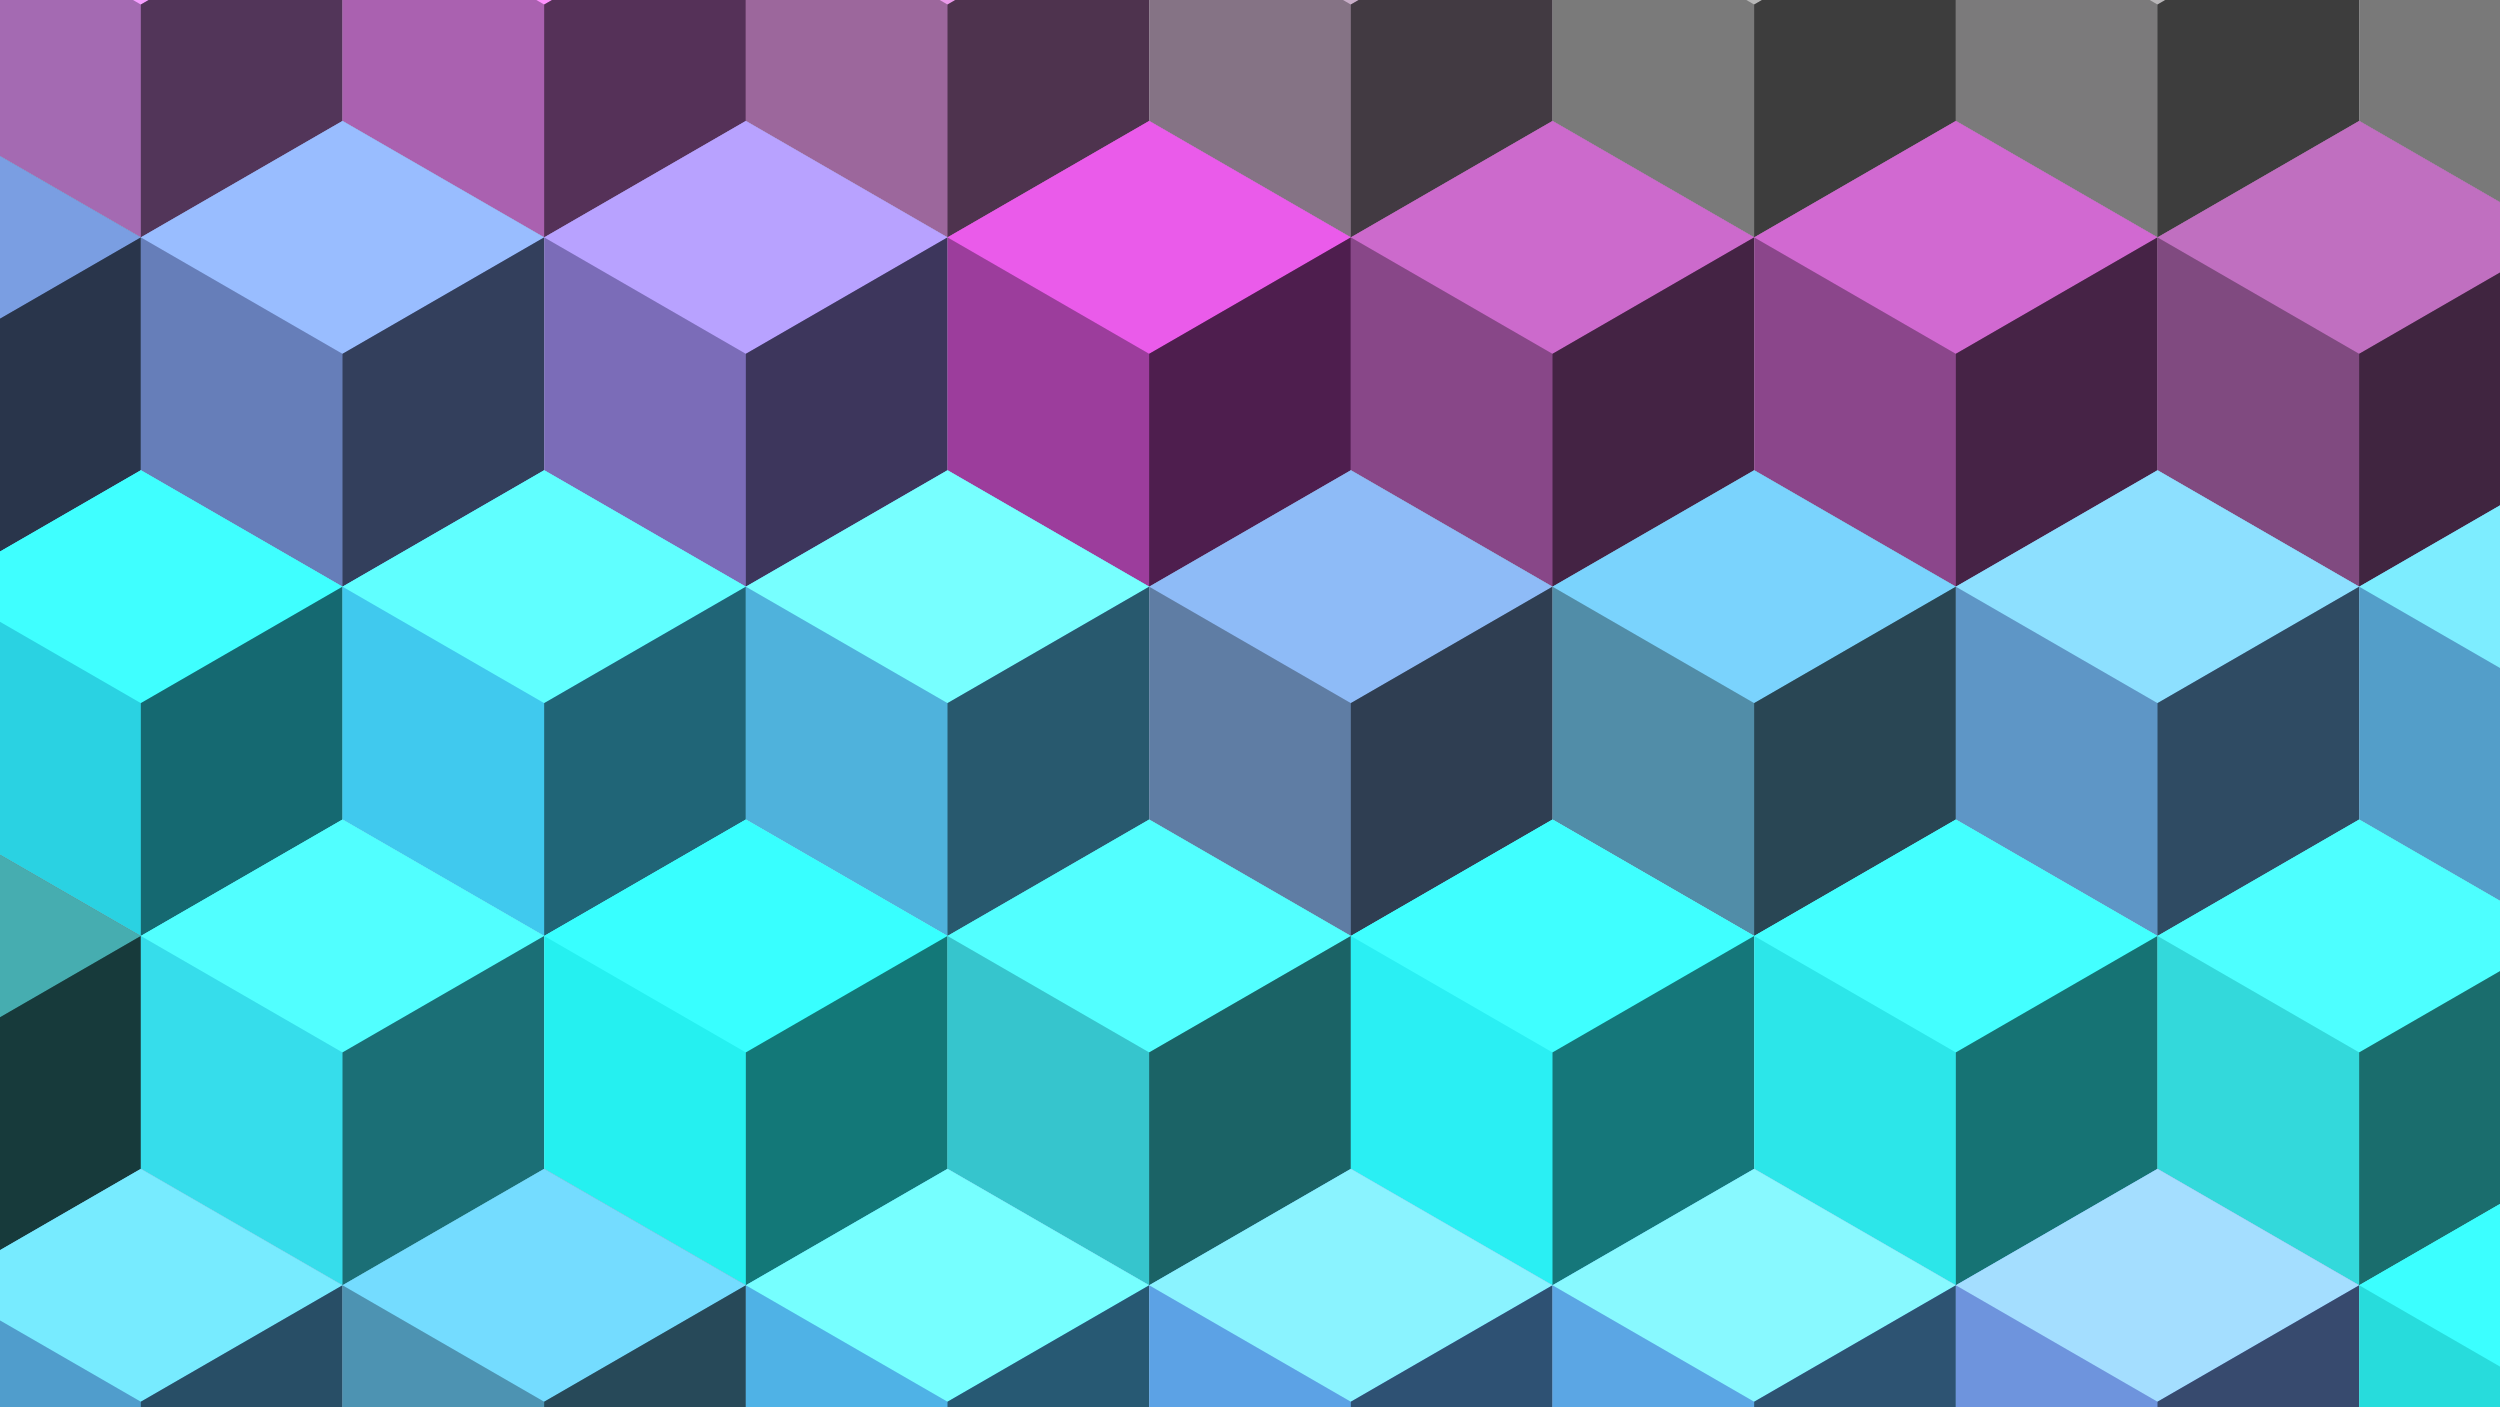
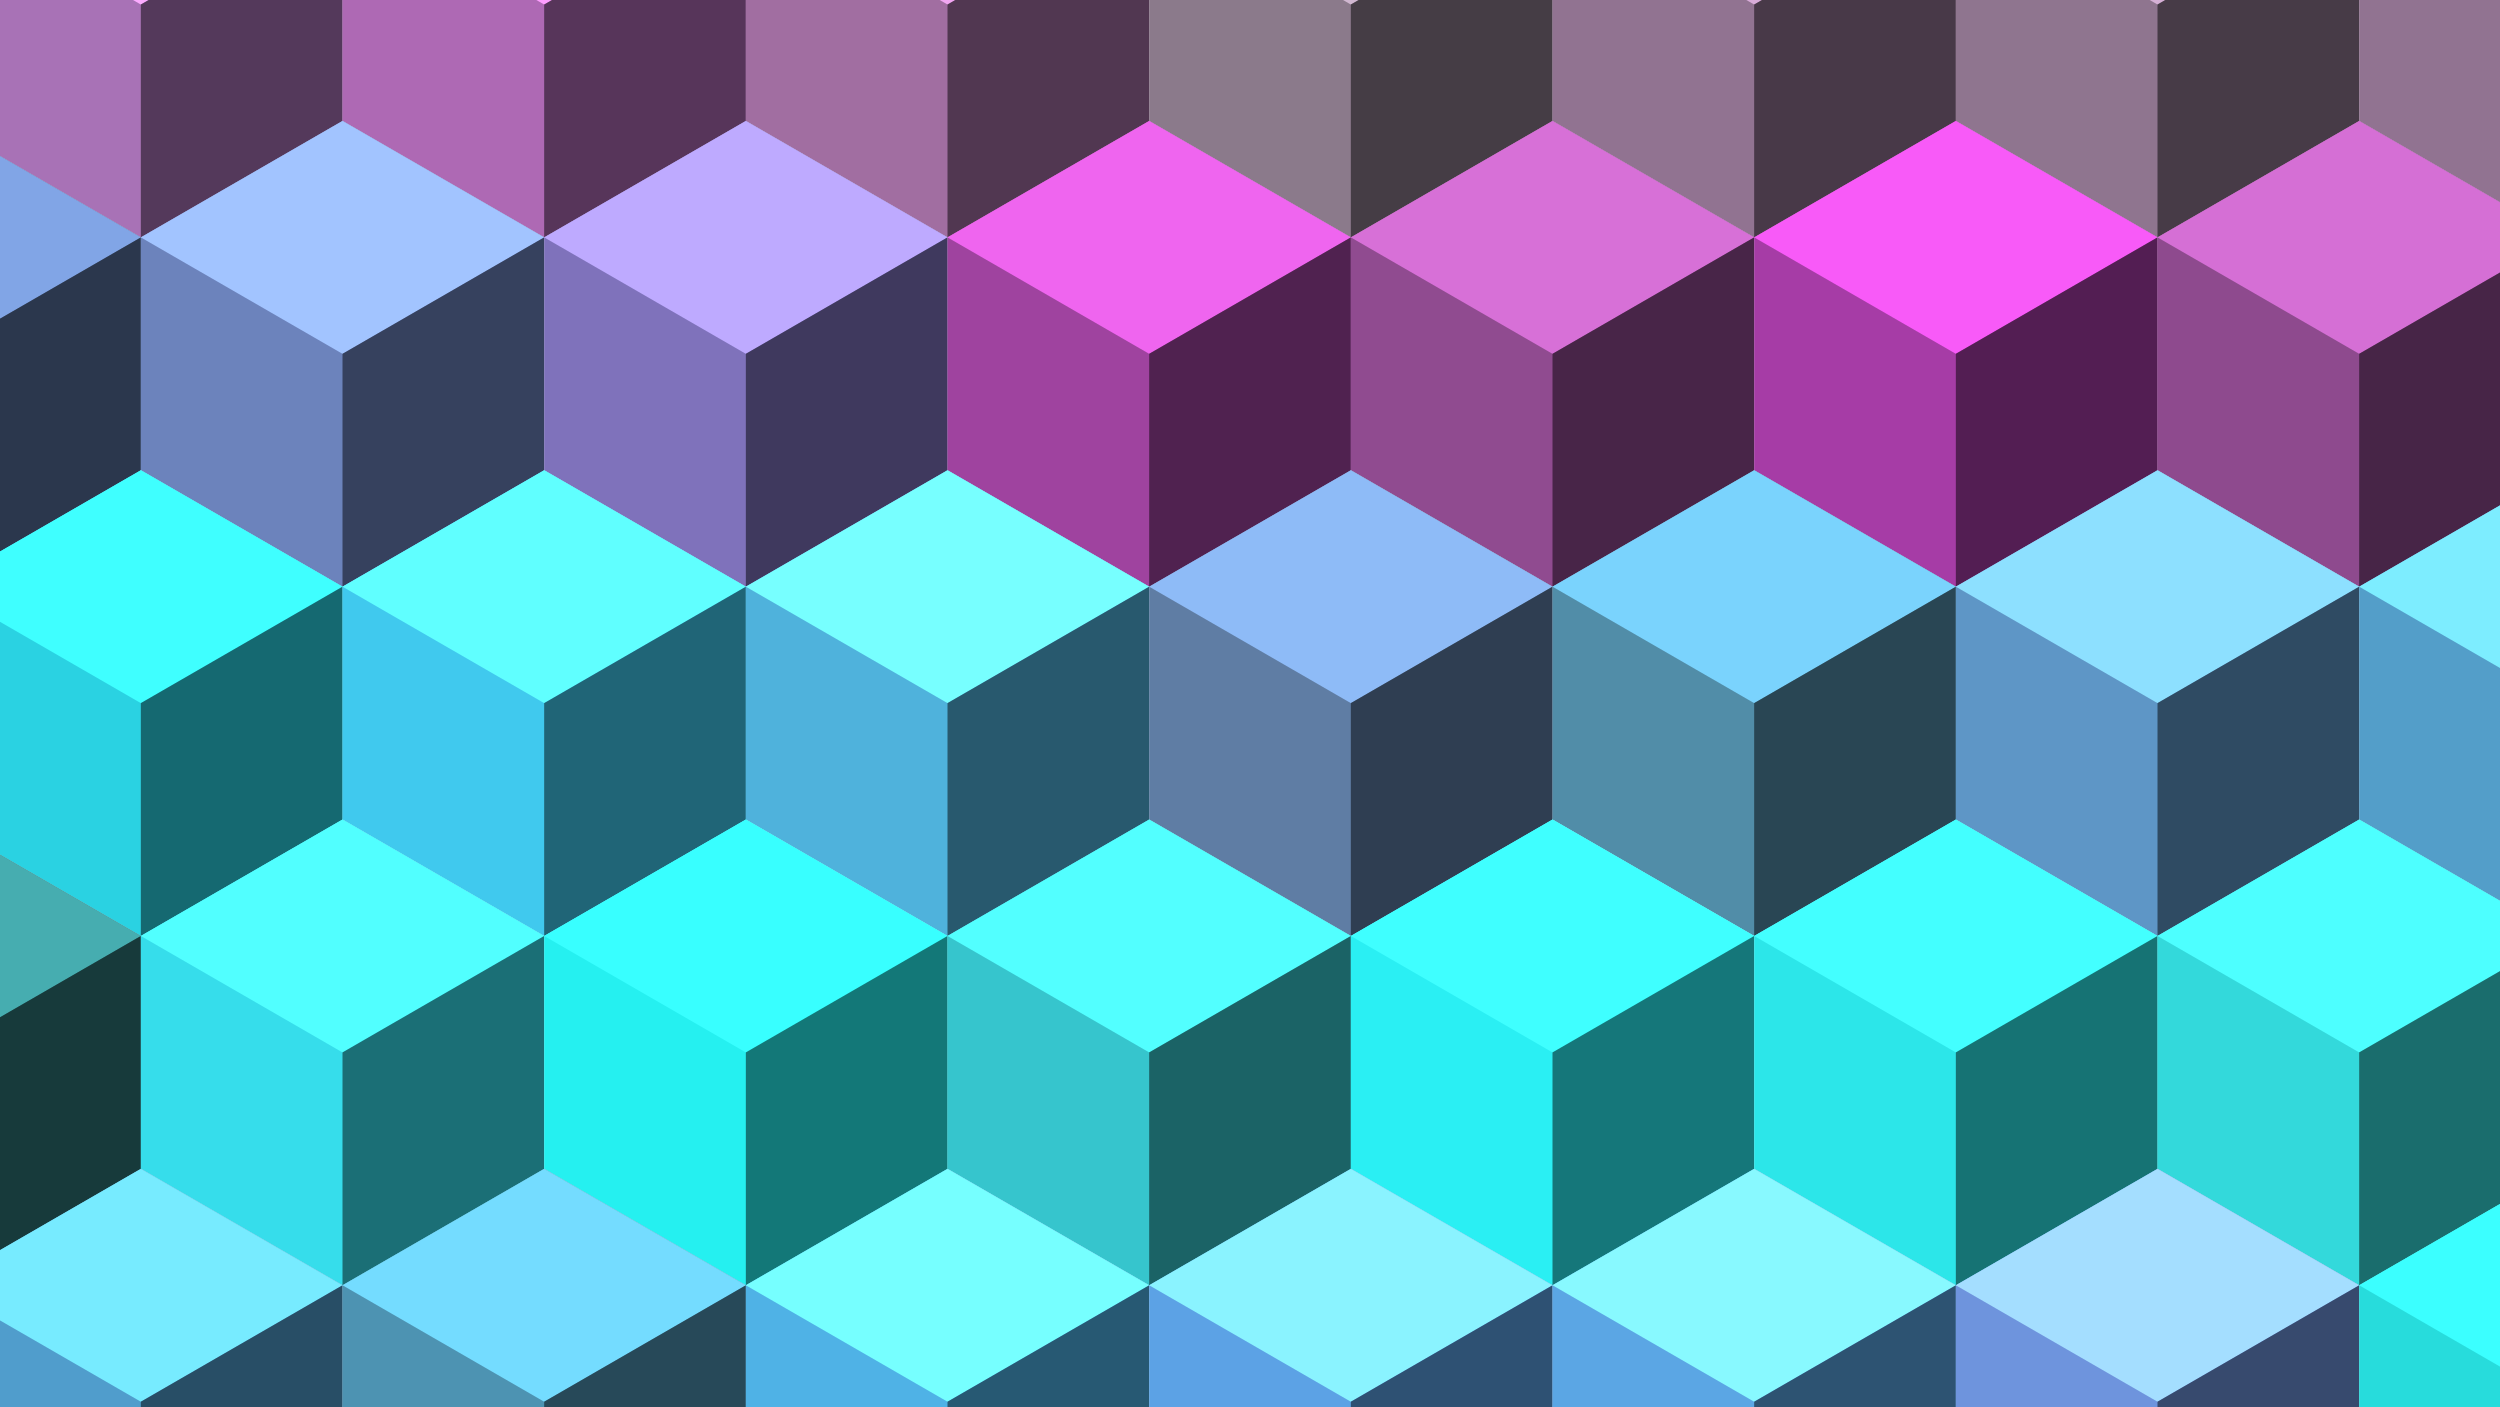
<svg xmlns="http://www.w3.org/2000/svg" version="1.1" width="1200" height="675" viewBox="0,0,1200,675">
  <g fill="none" fill-rule="nonzero" stroke="none" stroke-width="1" stroke-linecap="butt" stroke-linejoin="miter" stroke-miterlimit="10" stroke-dasharray="" stroke-dashoffset="0" font-family="none" font-weight="none" font-size="none" text-anchor="none" style="mix-blend-mode: normal">
    <g>
      <g>
        <path d="M-126,-221.375l96.8,-55.888l96.8,55.888v111.775l-96.8,55.888l-96.8,-55.888z" fill="#000000" />
        <path d="M-126,-221.375l96.8,-55.888l96.8,55.888l-96.8,55.888z" fill="#ffffff" />
        <path d="M67.6,-221.375v111.775l-96.8,55.888v-111.775z" fill="#000000" />
      </g>
      <g>
        <path d="M67.6,-221.375l96.8,-55.888l96.8,55.888v111.775l-96.8,55.888l-96.8,-55.888z" fill="#000000" />
        <path d="M67.6,-221.375l96.8,-55.888l96.8,55.888l-96.8,55.888z" fill="#ffffff" />
        <path d="M261.2,-221.375v111.775l-96.8,55.888v-111.775z" fill="#000000" />
      </g>
      <g>
        <path d="M261.2,-221.375l96.8,-55.888l96.8,55.888v111.775l-96.8,55.888l-96.8,-55.888z" fill="#000000" />
        <path d="M261.2,-221.375l96.8,-55.888l96.8,55.888l-96.8,55.888z" fill="#ffffff" />
        <path d="M454.8,-221.375v111.775l-96.8,55.888v-111.775z" fill="#000000" />
      </g>
      <g>
        <path d="M454.8,-221.375l96.8,-55.888l96.8,55.888v111.775l-96.8,55.888l-96.8,-55.888z" fill="#000000" />
        <path d="M454.8,-221.375l96.8,-55.888l96.8,55.888l-96.8,55.888z" fill="#ffffff" />
        <path d="M648.4,-221.375v111.775l-96.8,55.888v-111.775z" fill="#000000" />
      </g>
      <g>
        <path d="M648.4,-221.375l96.8,-55.888l96.8,55.888v111.775l-96.8,55.888l-96.8,-55.888z" fill="#000000" />
        <path d="M648.4,-221.375l96.8,-55.888l96.8,55.888l-96.8,55.888z" fill="#ffffff" />
        <path d="M842,-221.375v111.775l-96.8,55.888v-111.775z" fill="#000000" />
      </g>
      <g>
        <path d="M842,-221.375l96.8,-55.888l96.8,55.888v111.775l-96.8,55.888l-96.8,-55.888z" fill="#000000" />
        <path d="M842,-221.375l96.8,-55.888l96.8,55.888l-96.8,55.888z" fill="#ffffff" />
        <path d="M1035.6,-221.375v111.775l-96.8,55.888v-111.775z" fill="#000000" />
      </g>
      <g>
        <path d="M1035.6,-221.375l96.8,-55.888l96.8,55.888v111.775l-96.8,55.888l-96.8,-55.888z" fill="#000000" />
        <path d="M1035.6,-221.375l96.8,-55.888l96.8,55.888l-96.8,55.888z" fill="#ffffff" />
        <path d="M1229.2,-221.375v111.775l-96.8,55.888v-111.775z" fill="#000000" />
      </g>
      <g>
-         <path d="M-29.2,-53.713l96.8,-55.888l96.8,55.888v111.775l-96.8,55.888l-96.8,-55.888z" fill="#a46ab2" />
-         <path d="M-29.2,-53.713l96.8,-55.888l96.8,55.888l-96.8,55.888z" fill="#f69fff" />
-         <path d="M164.4,-53.713v111.775l-96.8,55.888v-111.775z" fill="#523559" />
-       </g>
-       <g>
-         <path d="M164.4,-53.713l96.8,-55.888l96.8,55.888v111.775l-96.8,55.888l-96.8,-55.888z" fill="#aa61b0" />
-         <path d="M164.4,-53.713l96.8,-55.888l96.8,55.888l-96.8,55.888z" fill="#ff92ff" />
-         <path d="M358,-53.713v111.775l-96.8,55.888v-111.775z" fill="#553158" />
-       </g>
-       <g>
-         <path d="M358,-53.713l96.8,-55.888l96.8,55.888v111.775l-96.8,55.888l-96.8,-55.888z" fill="#9c679c" />
-         <path d="M358,-53.713l96.8,-55.888l96.8,55.888l-96.8,55.888z" fill="#ea9aea" />
-         <path d="M551.6,-53.713v111.775l-96.8,55.888v-111.775z" fill="#4e334e" />
-       </g>
-       <g>
-         <path d="M551.6,-53.713l96.8,-55.888l96.8,55.888v111.775l-96.8,55.888l-96.8,-55.888z" fill="#857385" />
-         <path d="M551.6,-53.713l96.8,-55.888l96.8,55.888l-96.8,55.888z" fill="#c7adc7" />
-         <path d="M745.2,-53.713v111.775l-96.8,55.888v-111.775z" fill="#423a42" />
-       </g>
-       <g>
-         <path d="M745.2,-53.713l96.8,-55.888l96.8,55.888v111.775l-96.8,55.888l-96.8,-55.888z" fill="#7a7a7a" />
-         <path d="M745.2,-53.713l96.8,-55.888l96.8,55.888l-96.8,55.888z" fill="#b7b7b7" />
-         <path d="M938.8,-53.713v111.775l-96.8,55.888v-111.775z" fill="#3d3d3d" />
-       </g>
-       <g>
-         <path d="M938.8,-53.713l96.8,-55.888l96.8,55.888v111.775l-96.8,55.888l-96.8,-55.888z" fill="#7b7a7b" />
-         <path d="M938.8,-53.713l96.8,-55.888l96.8,55.888l-96.8,55.888z" fill="#b8b6b8" />
-         <path d="M1132.4,-53.713v111.775l-96.8,55.888v-111.775z" fill="#3d3d3d" />
-       </g>
-       <g>
-         <path d="M1132.4,-53.713l96.8,-55.888l96.8,55.888v111.775l-96.8,55.888l-96.8,-55.888z" fill="#797979" />
-         <path d="M1132.4,-53.713l96.8,-55.888l96.8,55.888l-96.8,55.888z" fill="#b6b6b6" />
-         <path d="M1326,-53.713v111.775l-96.8,55.888v-111.775z" fill="#3d3d3d" />
-       </g>
-       <g>
-         <path d="M-126,113.95l96.8,-55.888l96.8,55.888v111.775l-96.8,55.888l-96.8,-55.888z" fill="#516a97" />
-         <path d="M-126,113.95l96.8,-55.888l96.8,55.888l-96.8,55.888z" fill="#7a9ee2" />
-         <path d="M67.6,113.95v111.775l-96.8,55.888v-111.775z" fill="#29354b" />
-       </g>
-       <g>
-         <path d="M67.6,113.95l96.8,-55.888l96.8,55.888v111.775l-96.8,55.888l-96.8,-55.888z" fill="#667eb9" />
-         <path d="M67.6,113.95l96.8,-55.888l96.8,55.888l-96.8,55.888z" fill="#99bdff" />
-         <path d="M261.2,113.95v111.775l-96.8,55.888v-111.775z" fill="#333f5c" />
-       </g>
-       <g>
-         <path d="M261.2,113.95l96.8,-55.888l96.8,55.888v111.775l-96.8,55.888l-96.8,-55.888z" fill="#7b6cb8" />
-         <path d="M261.2,113.95l96.8,-55.888l96.8,55.888l-96.8,55.888z" fill="#b8a2ff" />
-         <path d="M454.8,113.95v111.775l-96.8,55.888v-111.775z" fill="#3d365c" />
-       </g>
-       <g>
-         <path d="M454.8,113.95l96.8,-55.888l96.8,55.888v111.775l-96.8,55.888l-96.8,-55.888z" fill="#9c3d9c" />
-         <path d="M454.8,113.95l96.8,-55.888l96.8,55.888l-96.8,55.888z" fill="#ea5bea" />
-         <path d="M648.4,113.95v111.775l-96.8,55.888v-111.775z" fill="#4e1e4e" />
-       </g>
-       <g>
-         <path d="M648.4,113.95l96.8,-55.888l96.8,55.888v111.775l-96.8,55.888l-96.8,-55.888z" fill="#884788" />
-         <path d="M648.4,113.95l96.8,-55.888l96.8,55.888l-96.8,55.888z" fill="#cc6acc" />
-         <path d="M842,113.95v111.775l-96.8,55.888v-111.775z" fill="#442344" />
-       </g>
-       <g>
-         <path d="M842,113.95l96.8,-55.888l96.8,55.888v111.775l-96.8,55.888l-96.8,-55.888z" fill="#8b468b" />
-         <path d="M842,113.95l96.8,-55.888l96.8,55.888l-96.8,55.888z" fill="#d169d1" />
-         <path d="M1035.6,113.95v111.775l-96.8,55.888v-111.775z" fill="#462346" />
-       </g>
-       <g>
-         <path d="M1035.6,113.95l96.8,-55.888l96.8,55.888v111.775l-96.8,55.888l-96.8,-55.888z" fill="#804a80" />
-         <path d="M1035.6,113.95l96.8,-55.888l96.8,55.888l-96.8,55.888z" fill="#c06fc0" />
-         <path d="M1229.2,113.95v111.775l-96.8,55.888v-111.775z" fill="#402540" />
+         <path d="M-29.2,-53.713l96.8,-55.888l96.8,55.888v111.775l-96.8,55.888l-96.8,-55.888z" fill="#a872b6" />
+         <path d="M-29.2,-53.713l96.8,-55.888l96.8,55.888l-96.8,55.888z" fill="#fcabff" />
+         <path d="M164.4,-53.713v111.775l-96.8,55.888v-111.775z" fill="#54395b" />
+       </g>
+       <g>
+         <path d="M164.4,-53.713l96.8,-55.888l96.8,55.888v111.775l-96.8,55.888l-96.8,-55.888z" fill="#ae69b4" />
+         <path d="M164.4,-53.713l96.8,-55.888l96.8,55.888l-96.8,55.888z" fill="#ff9eff" />
+         <path d="M358,-53.713v111.775l-96.8,55.888v-111.775z" fill="#57355a" />
+       </g>
+       <g>
+         <path d="M358,-53.713l96.8,-55.888l96.8,55.888v111.775l-96.8,55.888l-96.8,-55.888z" fill="#a16ea1" />
+         <path d="M358,-53.713l96.8,-55.888l96.8,55.888l-96.8,55.888z" fill="#f2a6f2" />
+         <path d="M551.6,-53.713v111.775l-96.8,55.888v-111.775z" fill="#513751" />
+       </g>
+       <g>
+         <path d="M551.6,-53.713l96.8,-55.888l96.8,55.888v111.775l-96.8,55.888l-96.8,-55.888z" fill="#8b7a8b" />
+         <path d="M551.6,-53.713l96.8,-55.888l96.8,55.888l-96.8,55.888z" fill="#d0b7d0" />
+         <path d="M745.2,-53.713v111.775l-96.8,55.888v-111.775z" fill="#453d45" />
+       </g>
+       <g>
+         <path d="M745.2,-53.713l96.8,-55.888l96.8,55.888v111.775l-96.8,55.888l-96.8,-55.888z" fill="#917391" />
+         <path d="M745.2,-53.713l96.8,-55.888l96.8,55.888l-96.8,55.888z" fill="#d9acd9" />
+         <path d="M938.8,-53.713v111.775l-96.8,55.888v-111.775z" fill="#483948" />
+       </g>
+       <g>
+         <path d="M938.8,-53.713l96.8,-55.888l96.8,55.888v111.775l-96.8,55.888l-96.8,-55.888z" fill="#8f758f" />
+         <path d="M938.8,-53.713l96.8,-55.888l96.8,55.888l-96.8,55.888z" fill="#d6b0d6" />
+         <path d="M1132.4,-53.713v111.775l-96.8,55.888v-111.775z" fill="#473b47" />
+       </g>
+       <g>
+         <path d="M1132.4,-53.713l96.8,-55.888l96.8,55.888v111.775l-96.8,55.888l-96.8,-55.888z" fill="#917391" />
+         <path d="M1132.4,-53.713l96.8,-55.888l96.8,55.888l-96.8,55.888z" fill="#d9acd9" />
+         <path d="M1326,-53.713v111.775l-96.8,55.888v-111.775z" fill="#483948" />
+       </g>
+       <g>
+         <path d="M-126,113.95l96.8,-55.888l96.8,55.888v111.775l-96.8,55.888l-96.8,-55.888z" fill="#566e99" />
+         <path d="M-126,113.95l96.8,-55.888l96.8,55.888l-96.8,55.888z" fill="#81a5e6" />
+         <path d="M67.6,113.95v111.775l-96.8,55.888v-111.775z" fill="#2b374d" />
+       </g>
+       <g>
+         <path d="M67.6,113.95l96.8,-55.888l96.8,55.888v111.775l-96.8,55.888l-96.8,-55.888z" fill="#6c83bc" />
+         <path d="M67.6,113.95l96.8,-55.888l96.8,55.888l-96.8,55.888z" fill="#a2c4ff" />
+         <path d="M261.2,113.95v111.775l-96.8,55.888v-111.775z" fill="#36415e" />
+       </g>
+       <g>
+         <path d="M261.2,113.95l96.8,-55.888l96.8,55.888v111.775l-96.8,55.888l-96.8,-55.888z" fill="#7f72bb" />
+         <path d="M261.2,113.95l96.8,-55.888l96.8,55.888l-96.8,55.888z" fill="#beaaff" />
+         <path d="M454.8,113.95v111.775l-96.8,55.888v-111.775z" fill="#3f395e" />
+       </g>
+       <g>
+         <path d="M454.8,113.95l96.8,-55.888l96.8,55.888v111.775l-96.8,55.888l-96.8,-55.888z" fill="#9f439f" />
+         <path d="M454.8,113.95l96.8,-55.888l96.8,55.888l-96.8,55.888z" fill="#ef65ef" />
+         <path d="M648.4,113.95v111.775l-96.8,55.888v-111.775z" fill="#502250" />
+       </g>
+       <g>
+         <path d="M648.4,113.95l96.8,-55.888l96.8,55.888v111.775l-96.8,55.888l-96.8,-55.888z" fill="#904b90" />
+         <path d="M648.4,113.95l96.8,-55.888l96.8,55.888l-96.8,55.888z" fill="#d770d7" />
+         <path d="M842,113.95v111.775l-96.8,55.888v-111.775z" fill="#482548" />
+       </g>
+       <g>
+         <path d="M842,113.95l96.8,-55.888l96.8,55.888v111.775l-96.8,55.888l-96.8,-55.888z" fill="#a63ca6" />
+         <path d="M842,113.95l96.8,-55.888l96.8,55.888l-96.8,55.888z" fill="#f85af8" />
+         <path d="M1035.6,113.95v111.775l-96.8,55.888v-111.775z" fill="#531e53" />
+       </g>
+       <g>
+         <path d="M1035.6,113.95l96.8,-55.888l96.8,55.888v111.775l-96.8,55.888l-96.8,-55.888z" fill="#8e4a8e" />
+         <path d="M1035.6,113.95l96.8,-55.888l96.8,55.888l-96.8,55.888z" fill="#d56fd5" />
+         <path d="M1229.2,113.95v111.775l-96.8,55.888v-111.775z" fill="#472547" />
      </g>
      <g>
        <path d="M-29.2,281.612l96.8,-55.888l96.8,55.888v111.775l-96.8,55.888l-96.8,-55.888z" fill="#2ad2e2" />
        <path d="M-29.2,281.612l96.8,-55.888l96.8,55.888l-96.8,55.888z" fill="#3fffff" />
        <path d="M164.4,281.612v111.775l-96.8,55.888v-111.775z" fill="#156971" />
      </g>
      <g>
        <path d="M164.4,281.612l96.8,-55.888l96.8,55.888v111.775l-96.8,55.888l-96.8,-55.888z" fill="#40c9ee" />
        <path d="M164.4,281.612l96.8,-55.888l96.8,55.888l-96.8,55.888z" fill="#60ffff" />
        <path d="M358,281.612v111.775l-96.8,55.888v-111.775z" fill="#206577" />
      </g>
      <g>
        <path d="M358,281.612l96.8,-55.888l96.8,55.888v111.775l-96.8,55.888l-96.8,-55.888z" fill="#4fb2dc" />
        <path d="M358,281.612l96.8,-55.888l96.8,55.888l-96.8,55.888z" fill="#77ffff" />
        <path d="M551.6,281.612v111.775l-96.8,55.888v-111.775z" fill="#28596e" />
      </g>
      <g>
        <path d="M551.6,281.612l96.8,-55.888l96.8,55.888v111.775l-96.8,55.888l-96.8,-55.888z" fill="#5f7da4" />
        <path d="M551.6,281.612l96.8,-55.888l96.8,55.888l-96.8,55.888z" fill="#8ebbf7" />
        <path d="M745.2,281.612v111.775l-96.8,55.888v-111.775z" fill="#2f3e52" />
      </g>
      <g>
        <path d="M745.2,281.612l96.8,-55.888l96.8,55.888v111.775l-96.8,55.888l-96.8,-55.888z" fill="#518da8" />
        <path d="M745.2,281.612l96.8,-55.888l96.8,55.888l-96.8,55.888z" fill="#7ad3fd" />
        <path d="M938.8,281.612v111.775l-96.8,55.888v-111.775z" fill="#294654" />
      </g>
      <g>
        <path d="M938.8,281.612l96.8,-55.888l96.8,55.888v111.775l-96.8,55.888l-96.8,-55.888z" fill="#5e96c6" />
        <path d="M938.8,281.612l96.8,-55.888l96.8,55.888l-96.8,55.888z" fill="#8de0ff" />
        <path d="M1132.4,281.612v111.775l-96.8,55.888v-111.775z" fill="#2f4b63" />
      </g>
      <g>
        <path d="M1132.4,281.612l96.8,-55.888l96.8,55.888v111.775l-96.8,55.888l-96.8,-55.888z" fill="#539ec9" />
        <path d="M1132.4,281.612l96.8,-55.888l96.8,55.888l-96.8,55.888z" fill="#7dedff" />
        <path d="M1326,281.612v111.775l-96.8,55.888v-111.775z" fill="#2a4f65" />
      </g>
      <g>
        <path d="M-126,449.275l96.8,-55.888l96.8,55.888v111.775l-96.8,55.888l-96.8,-55.888z" fill="#2f7375" />
        <path d="M-126,449.275l96.8,-55.888l96.8,55.888l-96.8,55.888z" fill="#46adb0" />
        <path d="M67.6,449.275v111.775l-96.8,55.888v-111.775z" fill="#173a3b" />
      </g>
      <g>
        <path d="M67.6,449.275l96.8,-55.888l96.8,55.888v111.775l-96.8,55.888l-96.8,-55.888z" fill="#36ddeb" />
        <path d="M67.6,449.275l96.8,-55.888l96.8,55.888l-96.8,55.888z" fill="#51ffff" />
        <path d="M261.2,449.275v111.775l-96.8,55.888v-111.775z" fill="#1b6f76" />
      </g>
      <g>
        <path d="M261.2,449.275l96.8,-55.888l96.8,55.888v111.775l-96.8,55.888l-96.8,-55.888z" fill="#25f0f0" />
        <path d="M261.2,449.275l96.8,-55.888l96.8,55.888l-96.8,55.888z" fill="#38ffff" />
        <path d="M454.8,449.275v111.775l-96.8,55.888v-111.775z" fill="#137878" />
      </g>
      <g>
        <path d="M454.8,449.275l96.8,-55.888l96.8,55.888v111.775l-96.8,55.888l-96.8,-55.888z" fill="#36c5cd" />
        <path d="M454.8,449.275l96.8,-55.888l96.8,55.888l-96.8,55.888z" fill="#52ffff" />
        <path d="M648.4,449.275v111.775l-96.8,55.888v-111.775z" fill="#1b6366" />
      </g>
      <g>
        <path d="M648.4,449.275l96.8,-55.888l96.8,55.888v111.775l-96.8,55.888l-96.8,-55.888z" fill="#2aeff3" />
        <path d="M648.4,449.275l96.8,-55.888l96.8,55.888l-96.8,55.888z" fill="#3fffff" />
        <path d="M842,449.275v111.775l-96.8,55.888v-111.775z" fill="#15777a" />
      </g>
      <g>
        <path d="M842,449.275l96.8,-55.888l96.8,55.888v111.775l-96.8,55.888l-96.8,-55.888z" fill="#2ce6e9" />
        <path d="M842,449.275l96.8,-55.888l96.8,55.888l-96.8,55.888z" fill="#43ffff" />
        <path d="M1035.6,449.275v111.775l-96.8,55.888v-111.775z" fill="#167374" />
      </g>
      <g>
        <path d="M1035.6,449.275l96.8,-55.888l96.8,55.888v111.775l-96.8,55.888l-96.8,-55.888z" fill="#33d9db" />
        <path d="M1035.6,449.275l96.8,-55.888l96.8,55.888l-96.8,55.888z" fill="#4dffff" />
        <path d="M1229.2,449.275v111.775l-96.8,55.888v-111.775z" fill="#1a6d6d" />
      </g>
      <g>
        <path d="M-29.2,616.938l96.8,-55.888l96.8,55.888v111.775l-96.8,55.888l-96.8,-55.888z" fill="#509dcc" />
        <path d="M-29.2,616.938l96.8,-55.888l96.8,55.888l-96.8,55.888z" fill="#77ebff" />
        <path d="M164.4,616.938v111.775l-96.8,55.888v-111.775z" fill="#284e66" />
      </g>
      <g>
        <path d="M164.4,616.938l96.8,-55.888l96.8,55.888v111.775l-96.8,55.888l-96.8,-55.888z" fill="#4d93b2" />
        <path d="M164.4,616.938l96.8,-55.888l96.8,55.888l-96.8,55.888z" fill="#74dcff" />
        <path d="M358,616.938v111.775l-96.8,55.888v-111.775z" fill="#274959" />
      </g>
      <g>
        <path d="M358,616.938l96.8,-55.888l96.8,55.888v111.775l-96.8,55.888l-96.8,-55.888z" fill="#4fb2e6" />
        <path d="M358,616.938l96.8,-55.888l96.8,55.888l-96.8,55.888z" fill="#76ffff" />
        <path d="M551.6,616.938v111.775l-96.8,55.888v-111.775z" fill="#275973" />
      </g>
      <g>
        <path d="M551.6,616.938l96.8,-55.888l96.8,55.888v111.775l-96.8,55.888l-96.8,-55.888z" fill="#5ca2e5" />
        <path d="M551.6,616.938l96.8,-55.888l96.8,55.888l-96.8,55.888z" fill="#8af3ff" />
        <path d="M745.2,616.938v111.775l-96.8,55.888v-111.775z" fill="#2e5173" />
      </g>
      <g>
        <path d="M745.2,616.938l96.8,-55.888l96.8,55.888v111.775l-96.8,55.888l-96.8,-55.888z" fill="#5ba6e4" />
        <path d="M745.2,616.938l96.8,-55.888l96.8,55.888l-96.8,55.888z" fill="#88f9ff" />
        <path d="M938.8,616.938v111.775l-96.8,55.888v-111.775z" fill="#2d5372" />
      </g>
      <g>
        <path d="M938.8,616.938l96.8,-55.888l96.8,55.888v111.775l-96.8,55.888l-96.8,-55.888z" fill="#6e94dd" />
        <path d="M938.8,616.938l96.8,-55.888l96.8,55.888l-96.8,55.888z" fill="#a4deff" />
        <path d="M1132.4,616.938v111.775l-96.8,55.888v-111.775z" fill="#374a6e" />
      </g>
      <g>
        <path d="M1132.4,616.938l96.8,-55.888l96.8,55.888v111.775l-96.8,55.888l-96.8,-55.888z" fill="#27dcdc" />
        <path d="M1132.4,616.938l96.8,-55.888l96.8,55.888l-96.8,55.888z" fill="#3bffff" />
        <path d="M1326,616.938v111.775l-96.8,55.888v-111.775z" fill="#146e6e" />
      </g>
      <g>
        <path d="M-126,784.6l96.8,-55.888l96.8,55.888v111.775l-96.8,55.888l-96.8,-55.888z" fill="#000000" />
        <path d="M-126,784.6l96.8,-55.888l96.8,55.888l-96.8,55.888z" fill="#ffffff" />
        <path d="M67.6,784.6v111.775l-96.8,55.888v-111.775z" fill="#000000" />
      </g>
      <g>
        <path d="M67.6,784.6l96.8,-55.888l96.8,55.888v111.775l-96.8,55.888l-96.8,-55.888z" fill="#000000" />
        <path d="M67.6,784.6l96.8,-55.888l96.8,55.888l-96.8,55.888z" fill="#ffffff" />
        <path d="M261.2,784.6v111.775l-96.8,55.888v-111.775z" fill="#000000" />
      </g>
      <g>
        <path d="M261.2,784.6l96.8,-55.888l96.8,55.888v111.775l-96.8,55.888l-96.8,-55.888z" fill="#000000" />
        <path d="M261.2,784.6l96.8,-55.888l96.8,55.888l-96.8,55.888z" fill="#ffffff" />
        <path d="M454.8,784.6v111.775l-96.8,55.888v-111.775z" fill="#000000" />
      </g>
      <g>
        <path d="M454.8,784.6l96.8,-55.888l96.8,55.888v111.775l-96.8,55.888l-96.8,-55.888z" fill="#000000" />
        <path d="M454.8,784.6l96.8,-55.888l96.8,55.888l-96.8,55.888z" fill="#ffffff" />
        <path d="M648.4,784.6v111.775l-96.8,55.888v-111.775z" fill="#000000" />
      </g>
      <g>
        <path d="M648.4,784.6l96.8,-55.888l96.8,55.888v111.775l-96.8,55.888l-96.8,-55.888z" fill="#000000" />
        <path d="M648.4,784.6l96.8,-55.888l96.8,55.888l-96.8,55.888z" fill="#ffffff" />
        <path d="M842,784.6v111.775l-96.8,55.888v-111.775z" fill="#000000" />
      </g>
      <g>
        <path d="M842,784.6l96.8,-55.888l96.8,55.888v111.775l-96.8,55.888l-96.8,-55.888z" fill="#000000" />
        <path d="M842,784.6l96.8,-55.888l96.8,55.888l-96.8,55.888z" fill="#ffffff" />
        <path d="M1035.6,784.6v111.775l-96.8,55.888v-111.775z" fill="#000000" />
      </g>
      <g>
        <path d="M1035.6,784.6l96.8,-55.888l96.8,55.888v111.775l-96.8,55.888l-96.8,-55.888z" fill="#000000" />
        <path d="M1035.6,784.6l96.8,-55.888l96.8,55.888l-96.8,55.888z" fill="#ffffff" />
        <path d="M1229.2,784.6v111.775l-96.8,55.888v-111.775z" fill="#000000" />
      </g>
    </g>
  </g>
</svg>
